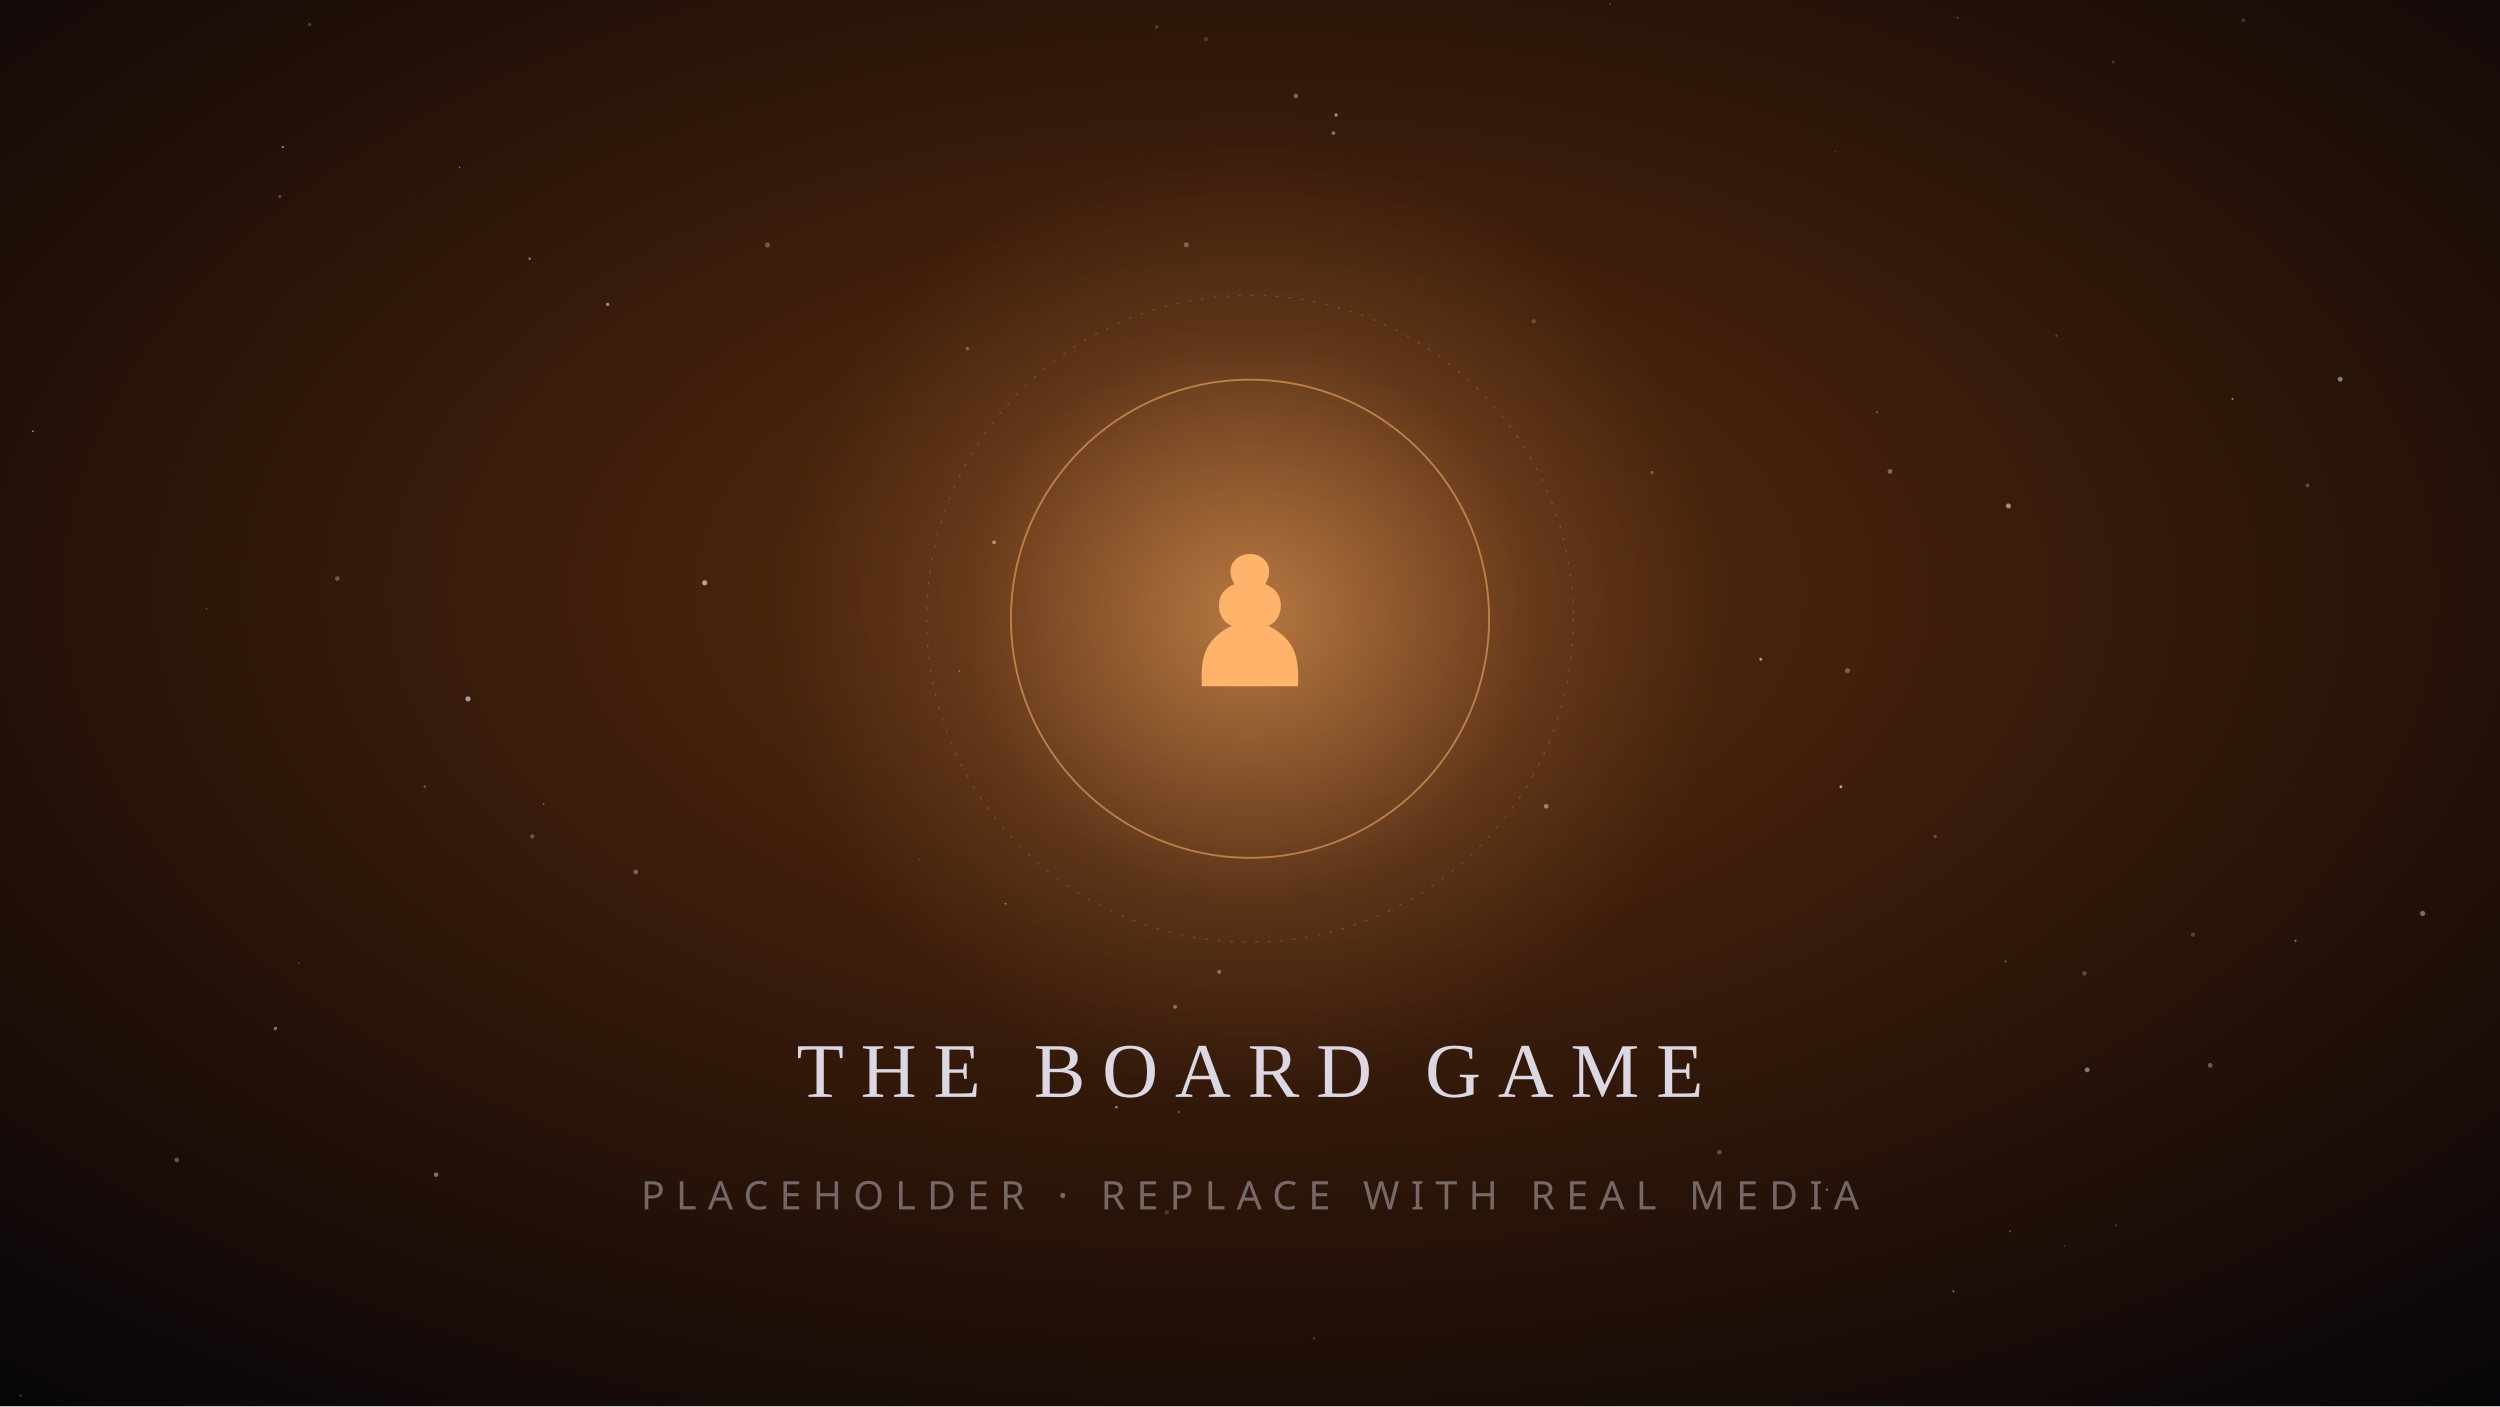
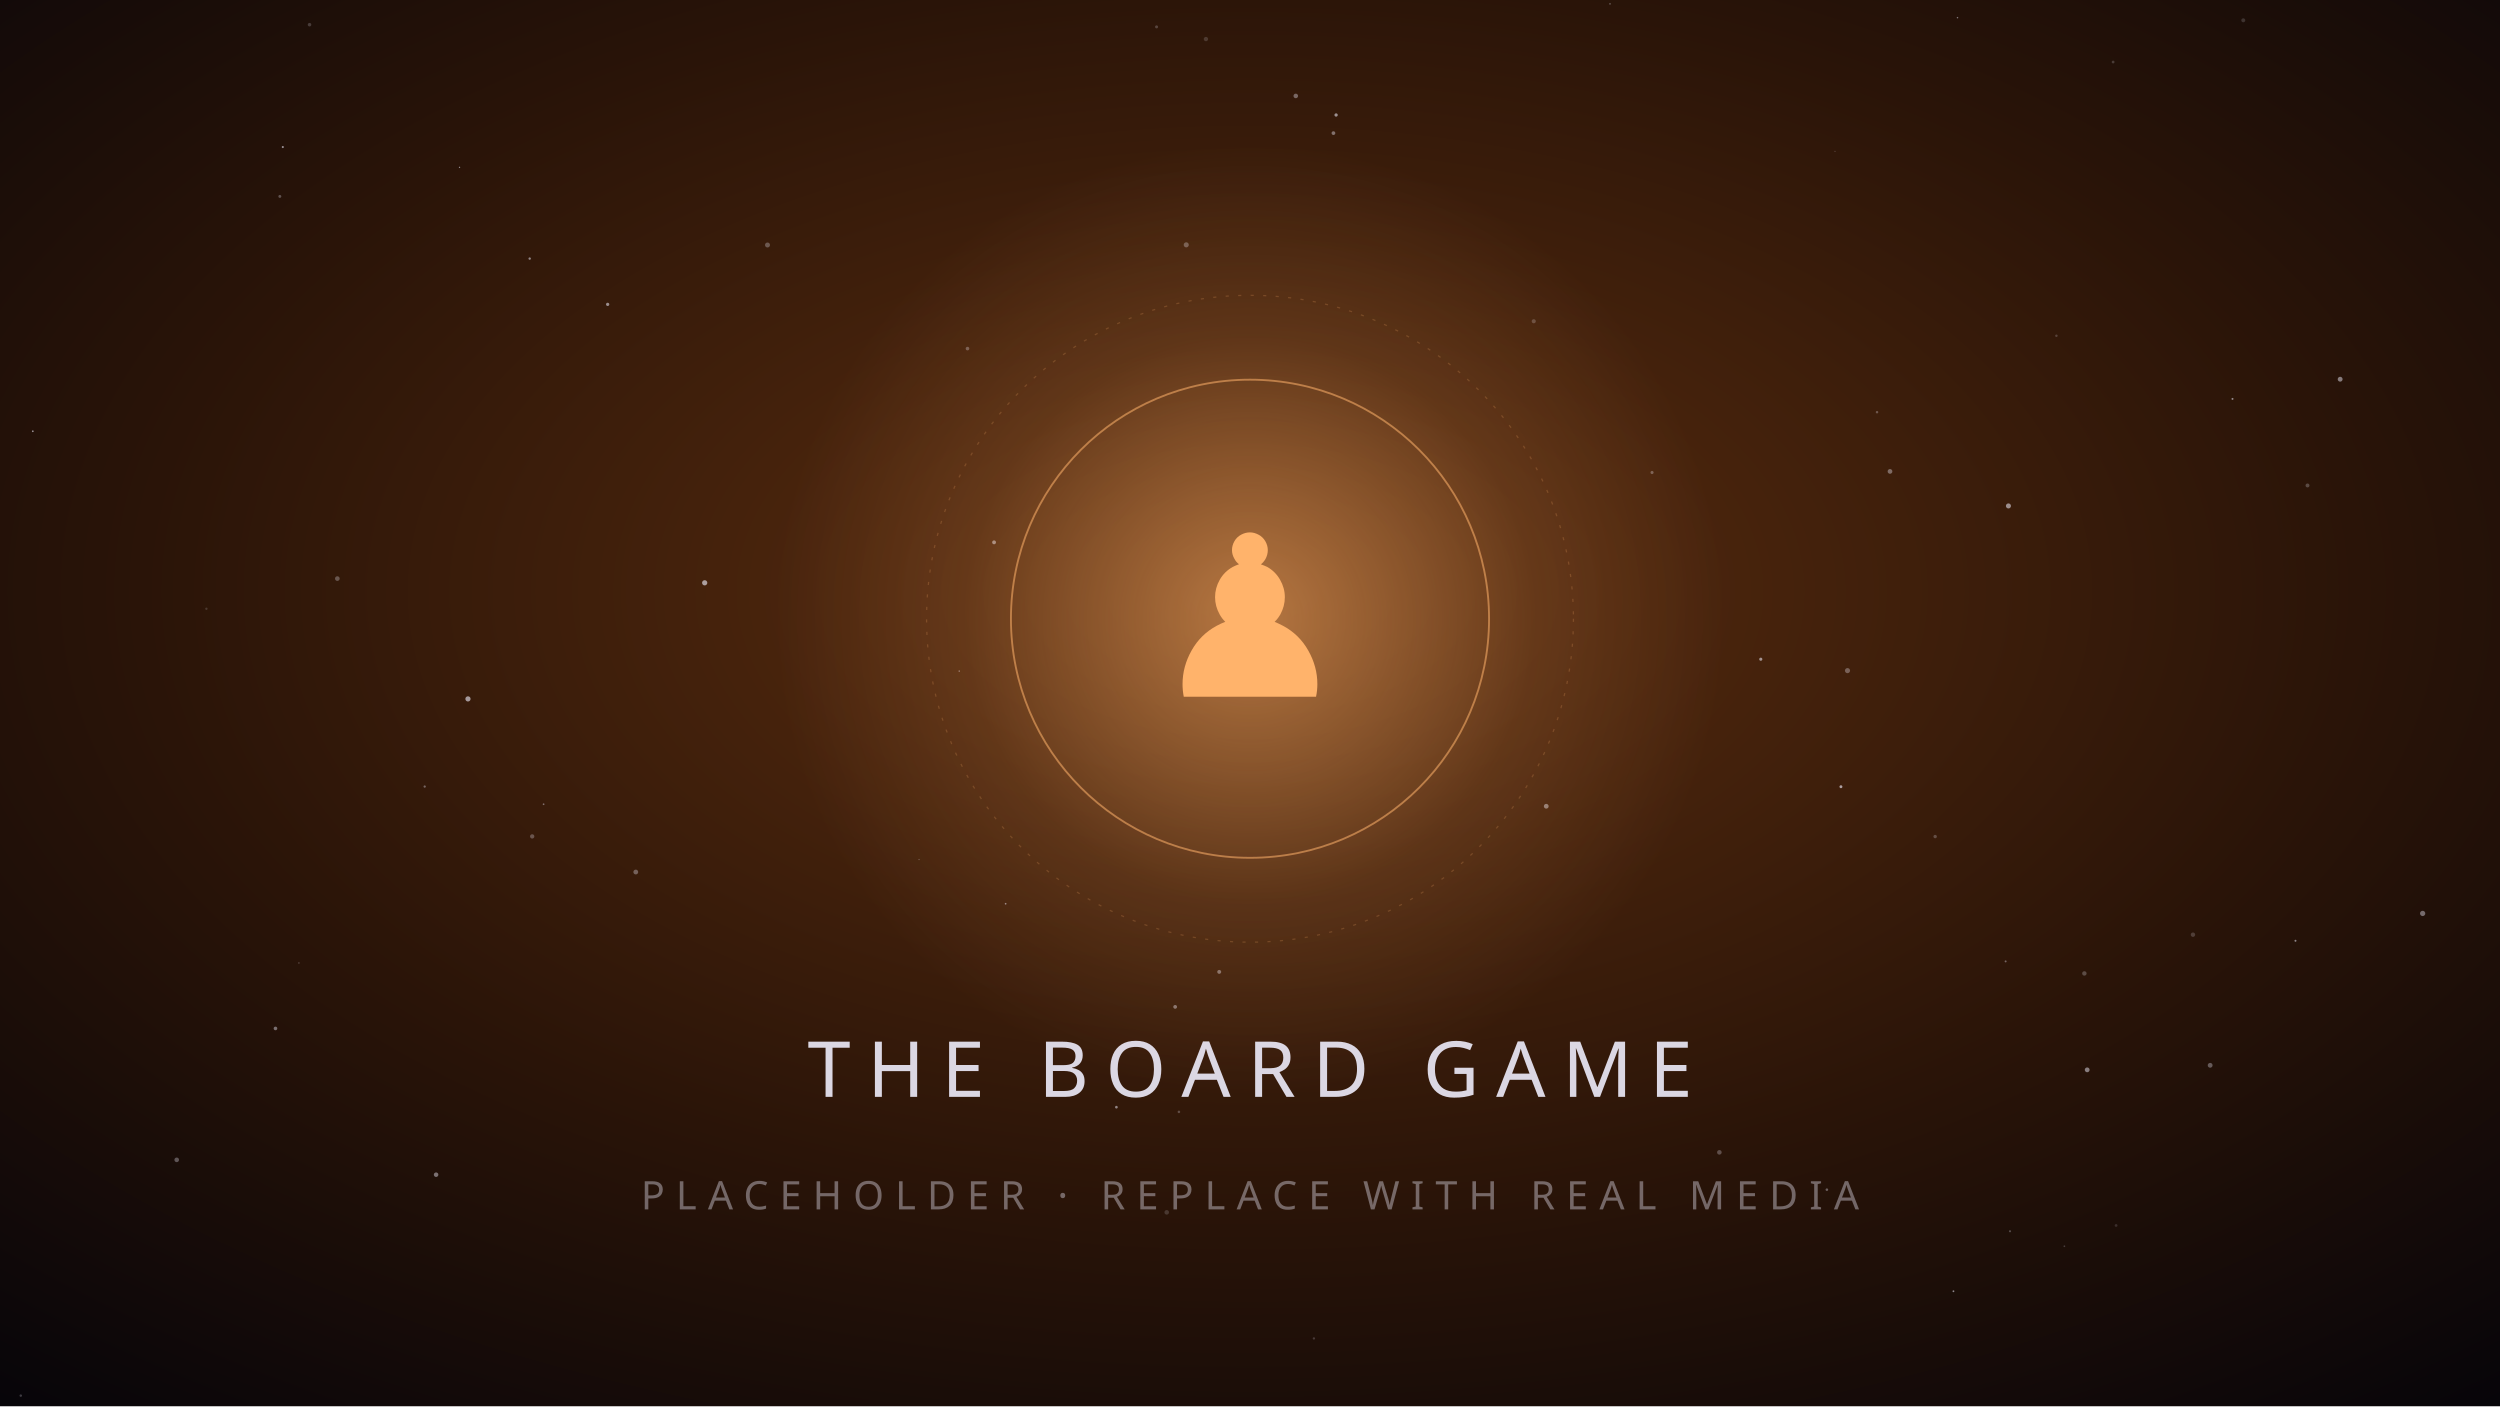
- <svg xmlns="http://www.w3.org/2000/svg" viewBox="0 0 1600 900" font-family="Georgia, 'Times New Roman', serif">
+ <svg xmlns="http://www.w3.org/2000/svg" width="1600" height="900" viewBox="0 0 1600 900" font-family="'Trebuchet MS', 'Segoe UI', sans-serif">
  <defs>
    <radialGradient id="bg" cx="50%" cy="42%" r="80%">
      <stop offset="0%" stop-color="#5e2f10" />
      <stop offset="55%" stop-color="#2a1408" />
      <stop offset="100%" stop-color="#030309" />
    </radialGradient>
    <radialGradient id="halo" cx="50%" cy="50%" r="50%">
      <stop offset="0%" stop-color="#ffb36b" stop-opacity="0.55" />
      <stop offset="60%" stop-color="#ffb36b" stop-opacity="0.12" />
      <stop offset="100%" stop-color="#ffb36b" stop-opacity="0" />
    </radialGradient>
  </defs>
  <rect width="1600" height="900" fill="url(#bg)" />
  <circle cx="1435.7" cy="13.0" r="1.27" fill="#e9e7f5" opacity="0.17" />
  <circle cx="1283.6" cy="615.3" r="0.63" fill="#e9e7f5" opacity="0.38" />
  <circle cx="613.9" cy="429.5" r="0.43" fill="#e9e7f5" opacity="0.62" />
  <circle cx="176.3" cy="658.2" r="1.16" fill="#e9e7f5" opacity="0.44" />
  <circle cx="780.3" cy="622.0" r="1.26" fill="#e9e7f5" opacity="0.41" />
  <circle cx="347.9" cy="514.7" r="0.58" fill="#e9e7f5" opacity="0.42" />
  <circle cx="1250.2" cy="826.4" r="0.60" fill="#e9e7f5" opacity="0.56" />
  <circle cx="1252.8" cy="11.3" r="0.50" fill="#e9e7f5" opacity="0.47" />
  <circle cx="191.3" cy="616.3" r="0.53" fill="#e9e7f5" opacity="0.24" />
  <circle cx="1497.7" cy="242.7" r="1.56" fill="#e9e7f5" opacity="0.49" />
  <circle cx="1126.9" cy="421.9" r="1.01" fill="#e9e7f5" opacity="0.58" />
  <circle cx="132.1" cy="389.6" r="0.75" fill="#e9e7f5" opacity="0.17" />
  <circle cx="1335.8" cy="684.7" r="1.54" fill="#e9e7f5" opacity="0.50" />
  <circle cx="1316.1" cy="214.9" r="0.79" fill="#e9e7f5" opacity="0.21" />
  <circle cx="491.2" cy="156.8" r="1.60" fill="#e9e7f5" opacity="0.30" />
  <circle cx="271.8" cy="503.4" r="0.73" fill="#e9e7f5" opacity="0.38" />
  <circle cx="1169.2" cy="761.4" r="0.83" fill="#e9e7f5" opacity="0.37" />
  <circle cx="619.2" cy="223.1" r="1.15" fill="#e9e7f5" opacity="0.31" />
  <circle cx="1352.4" cy="39.7" r="0.89" fill="#e9e7f5" opacity="0.20" />
  <circle cx="1174.4" cy="96.9" r="0.41" fill="#e9e7f5" opacity="0.22" />
  <circle cx="1030.4" cy="2.5" r="0.41" fill="#e9e7f5" opacity="0.60" />
  <circle cx="113.1" cy="742.3" r="1.48" fill="#e9e7f5" opacity="0.33" />
  <circle cx="299.5" cy="447.3" r="1.67" fill="#e9e7f5" opacity="0.62" />
  <circle cx="1100.4" cy="737.5" r="1.47" fill="#e9e7f5" opacity="0.28" />
  <circle cx="588.2" cy="550.1" r="0.43" fill="#e9e7f5" opacity="0.30" />
  <circle cx="1286.4" cy="788.0" r="0.67" fill="#e9e7f5" opacity="0.28" />
  <circle cx="1321.2" cy="797.6" r="0.57" fill="#e9e7f5" opacity="0.22" />
  <circle cx="1476.8" cy="310.7" r="1.26" fill="#e9e7f5" opacity="0.25" />
  <circle cx="1209.6" cy="301.7" r="1.52" fill="#e9e7f5" opacity="0.38" />
  <circle cx="840.9" cy="856.6" r="0.75" fill="#e9e7f5" opacity="0.20" />
  <circle cx="198.1" cy="15.8" r="1.13" fill="#e9e7f5" opacity="0.21" />
  <circle cx="752.1" cy="644.4" r="1.21" fill="#e9e7f5" opacity="0.43" />
  <circle cx="13.3" cy="893.2" r="0.79" fill="#e9e7f5" opacity="0.24" />
  <circle cx="853.4" cy="85.2" r="1.20" fill="#e9e7f5" opacity="0.42" />
  <circle cx="406.9" cy="558.1" r="1.54" fill="#e9e7f5" opacity="0.34" />
  <circle cx="636.2" cy="347.1" r="1.24" fill="#e9e7f5" opacity="0.51" />
  <circle cx="1469.1" cy="602.1" r="0.64" fill="#e9e7f5" opacity="0.54" />
  <circle cx="989.6" cy="516.0" r="1.53" fill="#e9e7f5" opacity="0.46" />
  <circle cx="339.0" cy="165.5" r="0.77" fill="#e9e7f5" opacity="0.53" />
  <circle cx="1334.0" cy="623.0" r="1.42" fill="#e9e7f5" opacity="0.26" />
  <circle cx="1403.5" cy="598.2" r="1.41" fill="#e9e7f5" opacity="0.20" />
  <circle cx="21.0" cy="276.0" r="0.58" fill="#e9e7f5" opacity="0.61" />
  <circle cx="829.3" cy="61.4" r="1.46" fill="#e9e7f5" opacity="0.38" />
  <circle cx="1428.8" cy="255.3" r="0.64" fill="#e9e7f5" opacity="0.54" />
  <circle cx="754.5" cy="711.6" r="0.81" fill="#e9e7f5" opacity="0.26" />
  <circle cx="1182.4" cy="429.2" r="1.64" fill="#e9e7f5" opacity="0.33" />
  <circle cx="1201.3" cy="263.8" r="0.79" fill="#e9e7f5" opacity="0.29" />
  <circle cx="1285.4" cy="323.8" r="1.62" fill="#e9e7f5" opacity="0.56" />
  <circle cx="1178.2" cy="503.5" r="0.94" fill="#e9e7f5" opacity="0.65" />
  <circle cx="1414.5" cy="681.8" r="1.55" fill="#e9e7f5" opacity="0.34" />
  <circle cx="340.6" cy="535.3" r="1.38" fill="#e9e7f5" opacity="0.29" />
  <circle cx="279.1" cy="751.8" r="1.45" fill="#e9e7f5" opacity="0.45" />
  <circle cx="388.9" cy="194.8" r="1.05" fill="#e9e7f5" opacity="0.56" />
  <circle cx="451.0" cy="373.0" r="1.68" fill="#e9e7f5" opacity="0.63" />
  <circle cx="1057.3" cy="302.4" r="1.00" fill="#e9e7f5" opacity="0.32" />
  <circle cx="746.7" cy="775.9" r="1.47" fill="#e9e7f5" opacity="0.17" />
  <circle cx="740.2" cy="17.2" r="0.96" fill="#e9e7f5" opacity="0.23" />
  <circle cx="1238.5" cy="535.4" r="1.09" fill="#e9e7f5" opacity="0.25" />
  <circle cx="1354.3" cy="784.3" r="0.89" fill="#e9e7f5" opacity="0.15" />
  <circle cx="855.1" cy="73.6" r="1.06" fill="#e9e7f5" opacity="0.58" />
  <circle cx="759.2" cy="156.7" r="1.63" fill="#e9e7f5" opacity="0.31" />
  <circle cx="294.1" cy="107.1" r="0.45" fill="#e9e7f5" opacity="0.56" />
  <circle cx="981.6" cy="205.6" r="1.32" fill="#e9e7f5" opacity="0.23" />
  <circle cx="771.8" cy="25.0" r="1.39" fill="#e9e7f5" opacity="0.17" />
  <circle cx="181.0" cy="94.1" r="0.67" fill="#e9e7f5" opacity="0.59" />
  <circle cx="643.6" cy="578.4" r="0.57" fill="#e9e7f5" opacity="0.53" />
  <circle cx="215.9" cy="370.3" r="1.50" fill="#e9e7f5" opacity="0.30" />
  <circle cx="1550.5" cy="584.6" r="1.69" fill="#e9e7f5" opacity="0.42" />
  <circle cx="714.5" cy="708.6" r="0.86" fill="#e9e7f5" opacity="0.53" />
  <circle cx="179.1" cy="125.7" r="0.94" fill="#e9e7f5" opacity="0.30" />
  <circle cx="800" cy="396" r="306" fill="url(#halo)" />
  <circle cx="800" cy="396" r="153" fill="none" stroke="#ffb36b" stroke-opacity="0.55" stroke-width="1.2" />
  <circle cx="800" cy="396" r="207" fill="none" stroke="#ffb36b" stroke-opacity="0.2" stroke-width="0.8" stroke-dasharray="2 6" />
  <text x="50%" y="396" text-anchor="middle" dominant-baseline="central" font-size="144" fill="#ffb36b">♟</text>
  <text x="50%" y="702" text-anchor="middle" font-size="49.5" letter-spacing="10.8" fill="#e9e7f5" opacity="0.92">THE BOARD GAME</text>
  <text x="50%" y="774" text-anchor="middle" font-family="'Segoe UI', sans-serif" font-size="25.2" letter-spacing="7.2" fill="#e9e7f5" opacity="0.4">PLACEHOLDER · REPLACE WITH REAL MEDIA</text>
</svg>
